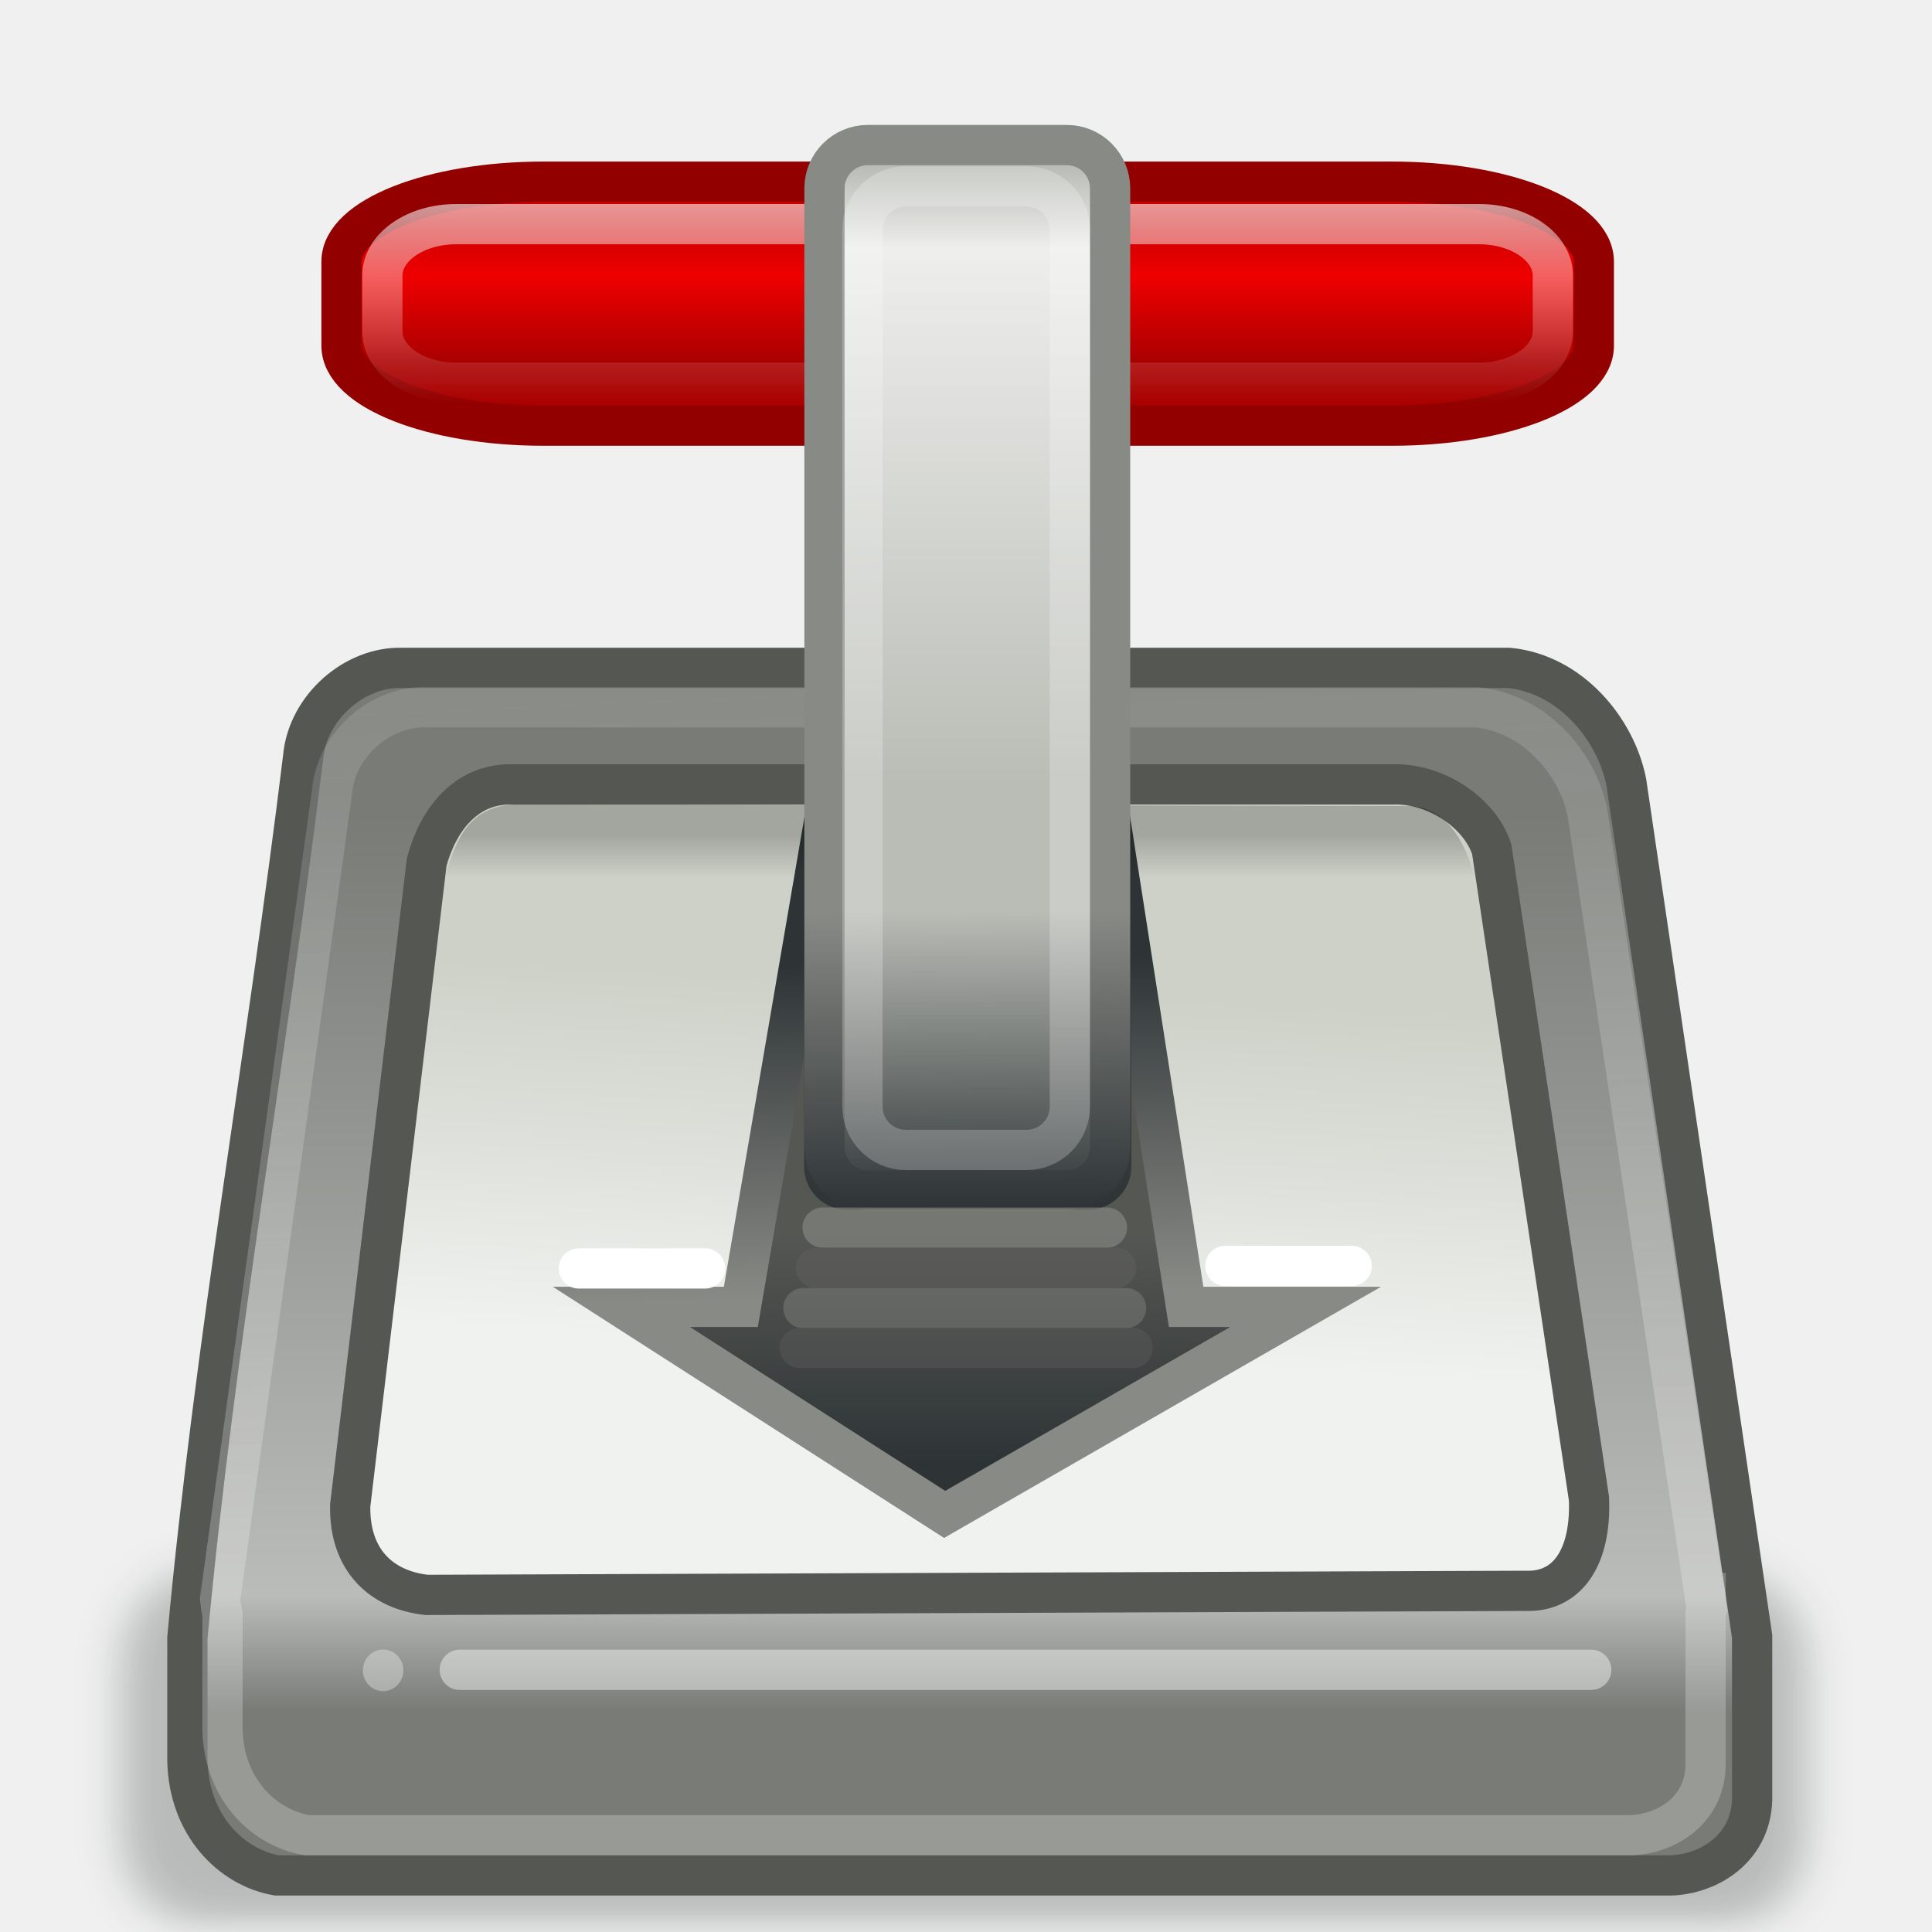
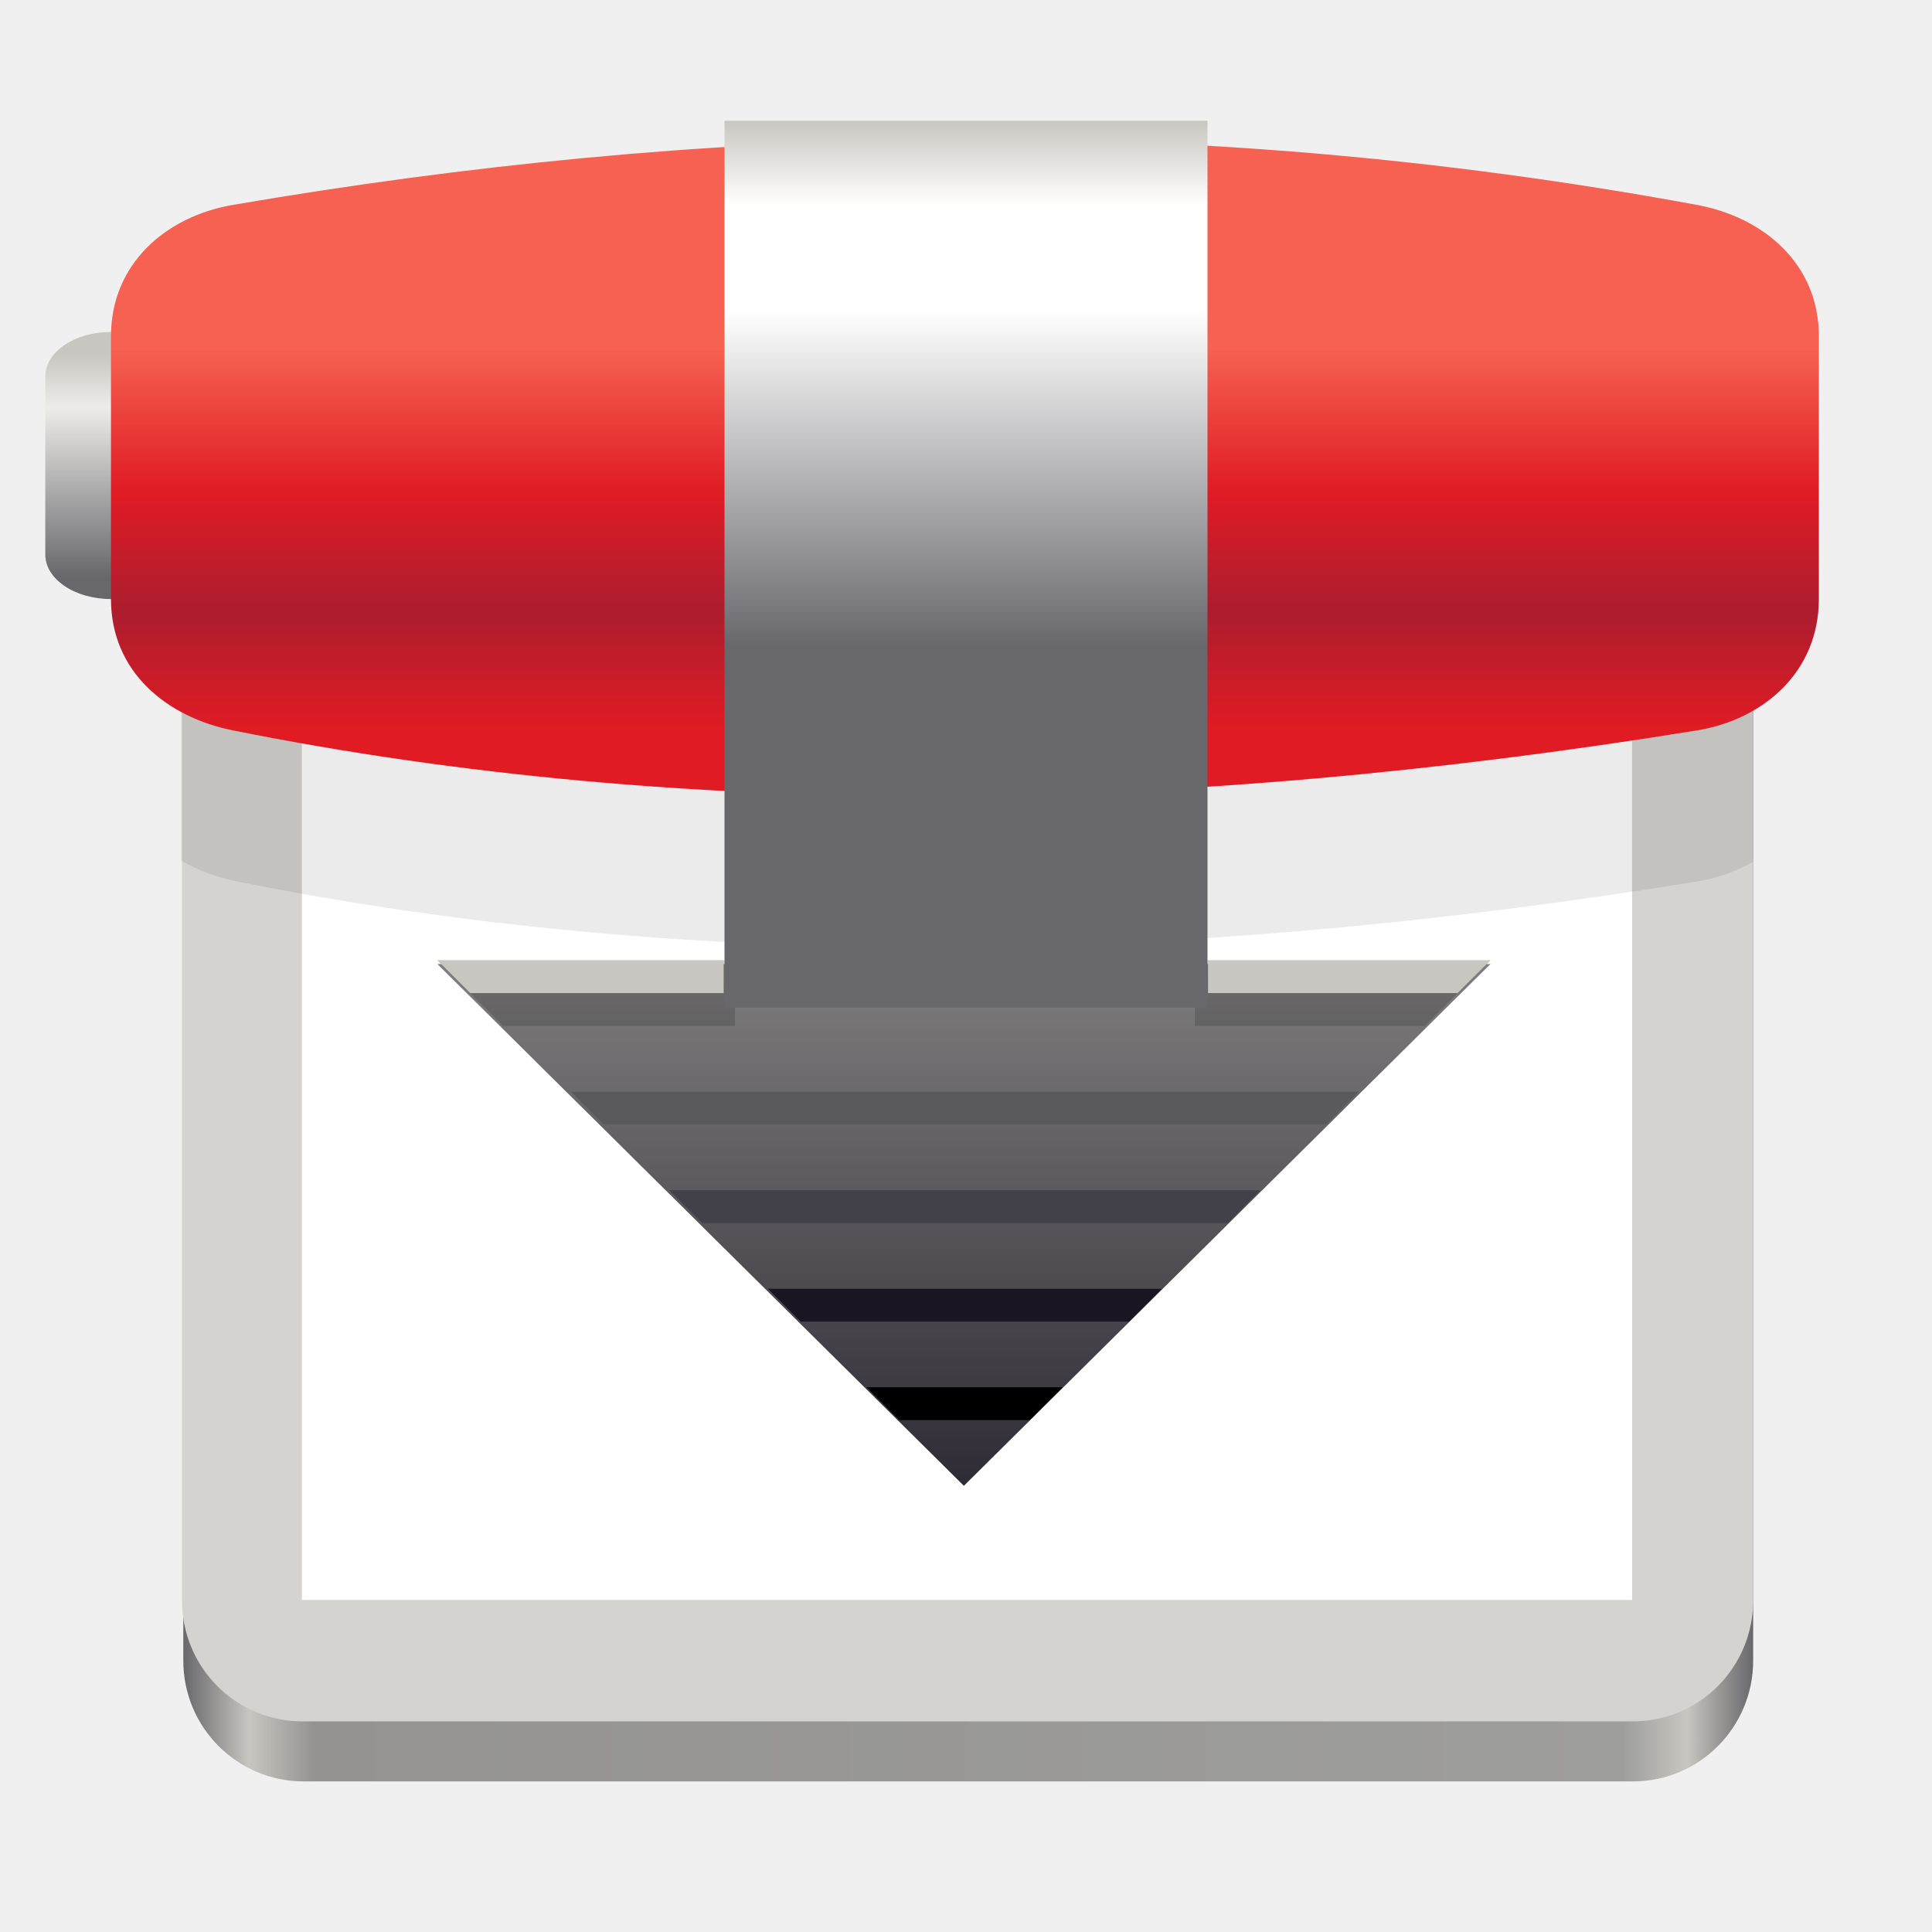
- <svg xmlns="http://www.w3.org/2000/svg" xmlns:xlink="http://www.w3.org/1999/xlink" width="48px" height="48px" id="svg5186">
-   <defs id="defs5188">
-     <linearGradient id="linearGradient9795">
-       <stop style="stop-color:#ffffff;stop-opacity:1;" offset="0" id="stop9797" />
-       <stop style="stop-color:#ffffff;stop-opacity:0;" offset="1" id="stop9799" />
+ <svg xmlns="http://www.w3.org/2000/svg" xmlns:xlink="http://www.w3.org/1999/xlink" width="128px" height="128px" viewBox="0 0 128 128" version="1.1">
+   <defs>
+     <linearGradient id="linear0" gradientUnits="userSpaceOnUse" x1="56" y1="-76" x2="56" y2="-156" gradientTransform="matrix(0.272002,0,0,0.184299,-1.352033,52.21883)">
+       <stop offset="0" style="stop-color:rgb(40.784%,40.392%,41.961%);stop-opacity:1;" />
+       <stop offset="0.762" style="stop-color:rgb(92.941%,92.549%,91.373%);stop-opacity:1;" />
+       <stop offset="1" style="stop-color:rgb(78.431%,77.647%,75.294%);stop-opacity:1;" />
    </linearGradient>
-     <linearGradient id="linearGradient9783">
-       <stop style="stop-color:#000000;stop-opacity:1;" offset="0" id="stop9785" />
-       <stop style="stop-color:#000000;stop-opacity:0;" offset="1" id="stop9787" />
+     <linearGradient id="linear1" gradientUnits="userSpaceOnUse" x1="64" y1="60" x2="448" y2="60" gradientTransform="matrix(0.270851,0,0,0.272002,-5.188466,53.83063)">
+       <stop offset="0" style="stop-color:rgb(40.784%,40.392%,41.961%);stop-opacity:1;" />
+       <stop offset="0.042" style="stop-color:rgb(78.431%,77.647%,75.294%);stop-opacity:1;" />
+       <stop offset="0.083" style="stop-color:rgb(58.039%,57.647%,56.471%);stop-opacity:1;" />
+       <stop offset="0.917" style="stop-color:rgb(61.961%,61.961%,60.784%);stop-opacity:1;" />
+       <stop offset="0.958" style="stop-color:rgb(78.431%,77.647%,75.294%);stop-opacity:1;" />
+       <stop offset="1" style="stop-color:rgb(40.784%,40.392%,41.961%);stop-opacity:1;" />
    </linearGradient>
-     <linearGradient id="linearGradient9775">
-       <stop style="stop-color:#f9f9f9;stop-opacity:1" offset="0" id="stop9777" />
-       <stop style="stop-color:#eeeeec;stop-opacity:0.62" offset="1" id="stop9779" />
+     <linearGradient id="linear2" gradientUnits="userSpaceOnUse" x1="255.75" y1="400" x2="255.75" y2="208" gradientTransform="matrix(0.272002,0,0,0.272002,-5.704064,-1.657791)">
+       <stop offset="0" style="stop-color:rgb(9.804%,8.627%,13.333%);stop-opacity:1;" />
+       <stop offset="1" style="stop-color:rgb(58.039%,57.647%,56.471%);stop-opacity:1;" />
    </linearGradient>
-     <linearGradient id="linearGradient5948">
-       <stop style="stop-color:#787b76;stop-opacity:1;" offset="0" id="stop5950" />
-       <stop id="stop5956" offset="0.871" style="stop-color:#babcb9;stop-opacity:1" />
-       <stop style="stop-color:#787b76;stop-opacity:1" offset="1" id="stop5952" />
+     <filter id="alpha" filterUnits="objectBoundingBox" x="0%" y="0%" width="100%" height="100%">
+       <feColorMatrix type="matrix" in="SourceGraphic" values="0 0 0 0 1 0 0 0 0 1 0 0 0 0 1 0 0 0 1 0" />
+     </filter>
+     <mask id="mask0">
+       <g filter="url(#alpha)">
+         <rect x="0" y="0" width="128" height="128" style="fill:rgb(0%,0%,0%);fill-opacity:0.15;stroke:none;" />
+       </g>
+     </mask>
+     <clipPath id="clip1">
+       <rect x="0" y="0" width="192" height="152" />
+     </clipPath>
+     <g id="surface190" clip-path="url(#clip1)">
+       <path style=" stroke:none;fill-rule:nonzero;fill:rgb(0%,0%,0%);fill-opacity:1;" d="M 36.977 79.621 L 41.336 83.977 L 56.695 83.977 L 56.695 79.621 Z M 87.16 79.621 L 87.16 83.977 L 102.383 83.977 L 106.746 79.621 Z M 87.16 79.621 " />
+     </g>
+     <linearGradient id="linear3" gradientUnits="userSpaceOnUse" x1="197.5" y1="-124.344" x2="197.5" y2="-212" gradientTransform="matrix(0.392892,0,0,0.395639,-36.65184,97.44985)">
+       <stop offset="0" style="stop-color:rgb(87.843%,10.588%,14.118%);stop-opacity:1;" />
+       <stop offset="0.225" style="stop-color:rgb(67.451%,11.373%,18.039%);stop-opacity:1;" />
+       <stop offset="0.45" style="stop-color:rgb(87.843%,10.588%,14.118%);stop-opacity:1;" />
+       <stop offset="0.725" style="stop-color:rgb(96.471%,38.039%,31.765%);stop-opacity:1;" />
+       <stop offset="1" style="stop-color:rgb(96.471%,38.039%,31.765%);stop-opacity:1;" />
    </linearGradient>
-     <linearGradient id="linearGradient5908">
-       <stop style="stop-color:#ffffff;stop-opacity:1;" offset="0" id="stop5910" />
-       <stop style="stop-color:#ffffff;stop-opacity:0;" offset="1" id="stop5912" />
+     <linearGradient id="linear4" gradientUnits="userSpaceOnUse" x1="256" y1="-212" x2="256" y2="-93.481" gradientTransform="matrix(0.333333,0,0,0.293762,-21.33334,70.27759)">
+       <stop offset="0" style="stop-color:rgb(78.431%,77.647%,75.294%);stop-opacity:1;" />
+       <stop offset="0.16" style="stop-color:rgb(100%,100%,100%);stop-opacity:1;" />
+       <stop offset="0.36" style="stop-color:rgb(100%,100%,100%);stop-opacity:1;" />
+       <stop offset="1" style="stop-color:rgb(40.784%,40.392%,41.961%);stop-opacity:1;" />
    </linearGradient>
-     <linearGradient id="linearGradient5898">
-       <stop style="stop-color:#cc0000;stop-opacity:1;" offset="0" id="stop5900" />
-       <stop id="stop5906" offset="0.365" style="stop-color:#ef0000;stop-opacity:1" />
-       <stop style="stop-color:#aa0000;stop-opacity:1" offset="1" id="stop5902" />
-     </linearGradient>
-     <linearGradient id="linearGradient5871">
-       <stop style="stop-color:#f0f2ef;stop-opacity:1" offset="0" id="stop5873" />
-       <stop style="stop-color:#cdd1c8;stop-opacity:1" offset="1" id="stop5875" />
-     </linearGradient>
-     <linearGradient id="linearGradient5843">
-       <stop style="stop-color:#888a85;stop-opacity:1" offset="0" id="stop5845" />
-       <stop style="stop-color:#2e3436;stop-opacity:1" offset="1" id="stop5847" />
-     </linearGradient>
-     <linearGradient id="linearGradient5835">
-       <stop style="stop-color:#555753;stop-opacity:1;" offset="0" id="stop5837" />
-       <stop style="stop-color:#2e3436;stop-opacity:1" offset="1" id="stop5839" />
-     </linearGradient>
-     <linearGradient id="linearGradient5823">
-       <stop style="stop-color:#2e3436;stop-opacity:1;" offset="0" id="stop5825" />
-       <stop style="stop-color:#2e3436;stop-opacity:0;" offset="1" id="stop5827" />
-     </linearGradient>
-     <linearGradient id="linearGradient5234">
-       <stop style="stop-color:#babdb6;stop-opacity:1;" offset="0" id="stop5236" />
-       <stop id="stop5242" offset="0.133" style="stop-color:#eeeeec;stop-opacity:1" />
-       <stop style="stop-color:#babdb6;stop-opacity:1" offset="1" id="stop5238" />
-     </linearGradient>
-     <linearGradient xlink:href="#linearGradient5234" id="linearGradient5240" x1="23.739" y1="4.157" x2="23.739" y2="19.466" gradientUnits="userSpaceOnUse" />
-     <linearGradient xlink:href="#linearGradient5823" id="linearGradient5829" x1="23.732" y1="30.057" x2="23.688" y2="22.633" gradientUnits="userSpaceOnUse" />
-     <linearGradient xlink:href="#linearGradient5835" id="linearGradient5841" x1="23.938" y1="30.617" x2="23.938" y2="36.358" gradientUnits="userSpaceOnUse" />
-     <linearGradient xlink:href="#linearGradient5843" id="linearGradient5849" x1="20.771" y1="32.248" x2="20.563" y2="23.939" gradientUnits="userSpaceOnUse" />
-     <linearGradient xlink:href="#linearGradient5898" id="linearGradient5904" x1="14.812" y1="5.624" x2="14.812" y2="9" gradientUnits="userSpaceOnUse" />
-     <linearGradient xlink:href="#linearGradient5908" id="linearGradient5914" x1="24.041" y1="5.069" x2="24.041" y2="10.009" gradientUnits="userSpaceOnUse" />
-     <linearGradient xlink:href="#linearGradient5871" id="linearGradient5928" x1="13.625" y1="33.125" x2="14.125" y2="24" gradientUnits="userSpaceOnUse" />
-     <linearGradient xlink:href="#linearGradient5948" id="linearGradient5954" x1="10.188" y1="20.25" x2="10.188" y2="42.5" gradientUnits="userSpaceOnUse" />
-     <filter id="filter9771" x="-0.03" width="1.06" y="-0.14" height="1.28">
-       <feGaussianBlur stdDeviation="0.52" id="feGaussianBlur9773" />
-     </filter>
-     <linearGradient xlink:href="#linearGradient9775" id="linearGradient9781" x1="24.719" y1="35.959" x2="23.937" y2="17.071" gradientUnits="userSpaceOnUse" />
-     <linearGradient xlink:href="#linearGradient9783" id="linearGradient9789" x1="18.312" y1="20.744" x2="18.312" y2="21.814" gradientUnits="userSpaceOnUse" />
-     <linearGradient xlink:href="#linearGradient9795" id="linearGradient9801" x1="30.438" y1="31.829" x2="29.742" y2="27.454" gradientUnits="userSpaceOnUse" />
  </defs>
-   <g id="layer1">
-     <rect style="opacity:0.282;fill:#2e3436;fill-opacity:1;stroke:none;stroke-width:1;stroke-linecap:round;stroke-linejoin:round;stroke-miterlimit:4;stroke-dasharray:none;stroke-dashoffset:0;stroke-opacity:1;filter:url(#filter9771)" id="rect9761" width="41.901" height="8.912" x="3" y="39" rx="2.298" ry="2.298" />
-     <path style="fill:url(#linearGradient5954);fill-rule:evenodd;stroke:#555753;stroke-width:1px;stroke-linecap:butt;stroke-linejoin:miter;stroke-opacity:1;fill-opacity:1" d="M 10,16.594 C 8.82,16.549 7.64,17.572 7.531,18.812 C 6.643,26.1 5.327,33.404 4.656,40.688 L 4.656,43.75 C 4.69,45.329 5.727,46.392 6.875,46.594 L 41.5,46.594 C 42.479,46.569 43.565,45.89 43.531,44.594 L 43.531,40.656 L 40.406,19.438 C 40.152,18.136 39.04,16.753 37.5,16.594 L 10,16.594 z" id="path5232" />
-     <path style="fill:url(#linearGradient5928);fill-opacity:1;fill-rule:evenodd;stroke:#555753;stroke-width:1px;stroke-linecap:butt;stroke-linejoin:miter;stroke-opacity:1" d="M 10.602,39.625 C 9.472,39.502 8.673,38.761 8.701,37.401 L 10.602,21.408 C 10.894,20.339 11.587,19.485 12.681,19.488 L 34.606,19.488 C 35.692,19.456 36.778,20.209 37.063,21.105 L 39.478,37.238 C 39.535,38.707 38.931,39.557 37.913,39.524 L 10.602,39.625 z" id="path5230" />
-     <path style="fill:url(#linearGradient5841);fill-rule:evenodd;stroke:url(#linearGradient5849);stroke-width:1px;stroke-linecap:butt;stroke-linejoin:miter;stroke-opacity:1;fill-opacity:1" d="M 20.469,20.438 L 18.406,32.469 L 15.438,32.469 L 23.469,37.625 L 32.438,32.469 L 29.469,32.469 L 27.594,20.438 L 20.469,20.438 z" id="path5197" />
-     <rect style="opacity:1;fill:url(#linearGradient5904);fill-opacity:1;stroke:#930000;stroke-width:1;stroke-linecap:round;stroke-linejoin:round;stroke-miterlimit:4;stroke-dasharray:none;stroke-dashoffset:0;stroke-opacity:1" id="rect5224" width="31.113" height="6.061" x="8.485" y="4.514" rx="5.016" ry="1.985" />
-     <rect style="opacity:0.583;fill:none;fill-opacity:1;stroke:url(#linearGradient5914);stroke-width:1;stroke-linecap:round;stroke-linejoin:round;stroke-miterlimit:4;stroke-dasharray:none;stroke-dashoffset:0;stroke-opacity:1" id="rect5896" width="29.08" height="3.94" x="9.5" y="5.569" rx="1.834" ry="1.278" />
-     <path style="opacity:0.245;fill:none;fill-opacity:1;fill-rule:evenodd;stroke:url(#linearGradient9781);stroke-width:1px;stroke-linecap:butt;stroke-linejoin:miter;stroke-opacity:1" d="M 10.593,17.572 C 9.474,17.53 8.356,18.487 8.253,19.647 L 5.469,39.723 C 5.48,39.848 5.5,39.98 5.528,40.103 L 5.528,42.966 C 5.56,44.444 6.543,45.408 7.631,45.597 L 40.479,45.597 C 41.407,45.574 42.407,44.968 42.375,43.755 L 42.375,40.073 C 42.382,40.045 42.399,40.014 42.405,39.986 L 42.375,39.781 L 42.375,39.577 L 42.345,39.577 L 39.443,20.202 C 39.202,18.985 38.147,17.721 36.688,17.572 L 10.593,17.572 z" id="path5881" />
-     <path style="fill:url(#linearGradient9789);fill-rule:evenodd;stroke:none;stroke-width:1px;stroke-linecap:butt;stroke-linejoin:miter;stroke-opacity:1;fill-opacity:1;opacity:0.208" d="M 10.21,29.956 L 12.048,22 L 36.078,22.058 L 37.858,31.044 L 36.681,21.97 C 36.46,20.968 35.93,20 34.958,20.025 L 13.037,19.981 C 11.607,19.937 11.326,20.865 11,21.97 L 10.21,29.956 z" id="path5926" />
-     <rect style="opacity:1;fill:url(#linearGradient5240);fill-opacity:1;stroke:#888a85;stroke-width:1;stroke-linecap:round;stroke-linejoin:round;stroke-miterlimit:4;stroke-dasharray:none;stroke-dashoffset:0;stroke-opacity:1" id="rect5226" width="7.096" height="25.97" x="20.484" y="3.604" rx="1.076" ry="1.076" />
-     <rect style="opacity:1;fill:url(#linearGradient5829);fill-opacity:1;stroke:none;stroke-width:1;stroke-linecap:round;stroke-linejoin:round;stroke-miterlimit:4;stroke-dasharray:none;stroke-dashoffset:0;stroke-opacity:1" id="rect5244" width="8.132" height="8.043" x="19.976" y="22.014" rx="1.076" ry="1.076" />
-     <path style="opacity:0.435;fill:none;fill-rule:evenodd;stroke:#ffffff;stroke-width:1px;stroke-linecap:round;stroke-linejoin:miter;stroke-opacity:1" d="M 11.423,41.486 L 39.534,41.486" id="path5879" />
-     <rect style="opacity:0.227;fill:none;fill-opacity:1;stroke:#ffffff;stroke-width:1;stroke-linecap:round;stroke-linejoin:round;stroke-miterlimit:4;stroke-dasharray:none;stroke-dashoffset:0;stroke-opacity:1" id="rect5892" width="5.152" height="23.937" x="21.428" y="4.632" rx="1.076" ry="1.076" />
-     <g id="g5972" style="opacity:0.62">
-       <path id="path5831" d="M 20.438,30.5 L 27.5,30.5" style="fill:none;fill-rule:evenodd;stroke:#888a85;stroke-width:1px;stroke-linecap:round;stroke-linejoin:miter;stroke-opacity:1;opacity:1" />
-       <path id="path5833" d="M 19.961,32.5 L 27.977,32.5" style="fill:none;fill-rule:evenodd;stroke:#888a85;stroke-width:1px;stroke-linecap:round;stroke-linejoin:miter;stroke-opacity:1;opacity:0.681" />
-       <path id="path5958" d="M 20.273,31.5 L 27.727,31.5" style="fill:none;fill-rule:evenodd;stroke:#5d5d5c;stroke-width:1px;stroke-linecap:round;stroke-linejoin:miter;stroke-opacity:1;opacity:1" />
-       <path id="path5960" d="M 19.87,33.489 L 28.141,33.489" style="fill:none;fill-rule:evenodd;stroke:#5d5d5c;stroke-width:1px;stroke-linecap:round;stroke-linejoin:miter;stroke-opacity:1;opacity:0.681" />
-     </g>
-     <path style="fill:none;fill-rule:evenodd;stroke:#ffffff;stroke-width:1px;stroke-linecap:round;stroke-linejoin:miter;stroke-opacity:1" d="M 14.381,31.514 L 17.519,31.514" id="path9791" />
-     <path style="fill:none;fill-rule:evenodd;stroke:#ffffff;stroke-width:1px;stroke-linecap:round;stroke-linejoin:miter;stroke-opacity:1" d="M 30.444,31.451 L 33.582,31.451" id="path9803" />
-     <path style="opacity:0.335;fill:#ffffff;fill-opacity:1;stroke:none;stroke-width:1;stroke-linecap:round;stroke-linejoin:round;stroke-miterlimit:4;stroke-dasharray:none;stroke-dashoffset:0;stroke-opacity:1" id="path5119" d="M 11.049,42.188 A 1.193,1.083 0 1 1 8.662,42.188 A 1.193,1.083 0 1 1 11.049,42.188 z" transform="matrix(0.4216252,0,0,0.4766032,5.363469,21.39228)" />
+   <g id="surface176">
+     <path style=" stroke:none;fill-rule:nonzero;fill:url(#linear0);" d="M 7.352 21.992 L 20.406 21.992 C 22.812 21.992 24.762 23.312 24.762 24.941 L 24.762 36.738 C 24.762 38.367 22.812 39.688 20.406 39.688 L 7.352 39.688 C 4.949 39.688 3 38.367 3 36.738 L 3 24.941 C 3 23.312 4.949 21.992 7.352 21.992 Z M 7.352 21.992 " />
+     <path style=" stroke:none;fill-rule:nonzero;fill:url(#linear1);" d="M 20.113 22.277 L 108.188 22.277 C 112.586 22.277 116.152 25.859 116.152 30.277 L 116.152 110.023 C 116.152 114.441 112.586 118.023 108.188 118.023 L 20.113 118.023 C 15.711 118.023 12.145 114.441 12.145 110.023 L 12.145 30.277 C 12.145 25.859 15.711 22.277 20.113 22.277 Z M 20.113 22.277 " />
+     <path style=" stroke:none;fill-rule:nonzero;fill:rgb(83.529%,82.745%,81.176%);fill-opacity:1;" d="M 20.031 13.949 L 108.18 13.949 C 112.582 13.949 116.152 17.531 116.152 21.949 L 116.152 106.047 C 116.152 110.465 112.582 114.047 108.18 114.047 L 20.031 114.047 C 15.629 114.047 12.059 110.465 12.059 106.047 L 12.059 21.949 C 12.059 17.531 15.629 13.949 20.031 13.949 Z M 20.031 13.949 " />
+     <path style=" stroke:none;fill-rule:nonzero;fill:rgb(100%,100%,100%);fill-opacity:1;" d="M 20 22.277 L 108.129 22.277 L 108.129 106 L 20 106 Z M 20 22.277 " />
+     <path style=" stroke:none;fill-rule:nonzero;fill:rgb(0%,0%,0%);fill-opacity:0.079;" d="M 65.742 19.234 C 48.602 19.184 31.977 20.793 15.719 23.586 C 14.383 23.812 13.117 24.262 12 24.91 L 12 57.016 C 13.121 57.668 14.387 58.133 15.719 58.402 C 45.707 64.426 78.109 63.98 112.434 58.402 C 113.77 58.184 115.035 57.742 116.152 57.094 L 116.152 24.938 C 115.035 24.289 113.766 23.832 112.434 23.586 C 96.398 20.617 80.867 19.277 65.742 19.234 Z M 65.742 19.234 " />
+     <path style=" stroke:none;fill-rule:nonzero;fill:url(#linear2);" d="M 48.695 37.512 L 48.695 63.871 L 28.977 63.871 L 63.859 98.438 L 98.746 63.871 L 79.16 63.871 L 79.16 37.512 Z M 48.695 37.512 " />
+     <use xlink:href="#surface190" transform="matrix(1,0,0,1,-8,-16)" mask="url(#mask0)" />
+     <path style=" stroke:none;fill-rule:nonzero;fill:rgb(66.667%,66.667%,66.667%);fill-opacity:1;" d="M 20.406 30.984 L 107.449 30.984 L 107.449 33.16 L 20.406 33.16 Z M 20.406 30.984 " />
+     <path style=" stroke:none;fill-rule:nonzero;fill:url(#linear3);" d="M 15.434 13.574 C 46.121 8.32 78.113 7.242 112.422 13.574 C 116.824 14.387 120.504 17.457 120.504 22.277 L 120.504 39.688 C 120.504 44.508 116.844 47.676 112.422 48.391 C 78 53.969 45.504 54.414 15.434 48.391 C 11.043 47.512 7.352 44.508 7.352 39.688 L 7.352 22.277 C 7.352 17.457 11.02 14.328 15.434 13.574 Z M 15.434 13.574 " />
+     <path style=" stroke:none;fill-rule:nonzero;fill:url(#linear4);" d="M 48 8 L 80 8 L 80 66.754 L 48 66.754 Z M 48 8 " />
+     <path style=" stroke:none;fill-rule:nonzero;fill:rgb(78.431%,77.647%,75.294%);fill-opacity:1;" d="M 28.977 63.621 L 31.156 65.797 L 47.945 65.797 L 47.945 63.621 Z M 80.035 63.621 L 80.035 65.797 L 96.562 65.797 L 98.746 63.621 Z M 80.035 63.621 " />
+     <path style=" stroke:none;fill-rule:nonzero;fill:rgb(35.294%,35.294%,36.471%);fill-opacity:1;" d="M 37.816 72.328 L 90.039 72.328 L 87.863 74.504 L 39.992 74.504 Z M 37.816 72.328 " />
+     <path style=" stroke:none;fill-rule:nonzero;fill:rgb(25.882%,25.098%,28.235%);fill-opacity:1;" d="M 44.344 78.855 L 83.512 78.855 L 81.336 81.031 L 46.52 81.031 Z M 44.344 78.855 " />
+     <path style=" stroke:none;fill-rule:nonzero;fill:rgb(9.804%,8.627%,13.333%);fill-opacity:1;" d="M 50.871 85.383 L 76.984 85.383 L 74.809 87.559 L 53.047 87.559 Z M 50.871 85.383 " />
+     <path style=" stroke:none;fill-rule:nonzero;fill:rgb(0%,0%,0%);fill-opacity:1;" d="M 57.402 91.91 L 70.398 91.91 L 68.223 94.086 L 59.578 94.086 Z M 57.402 91.91 " />
  </g>
</svg>
